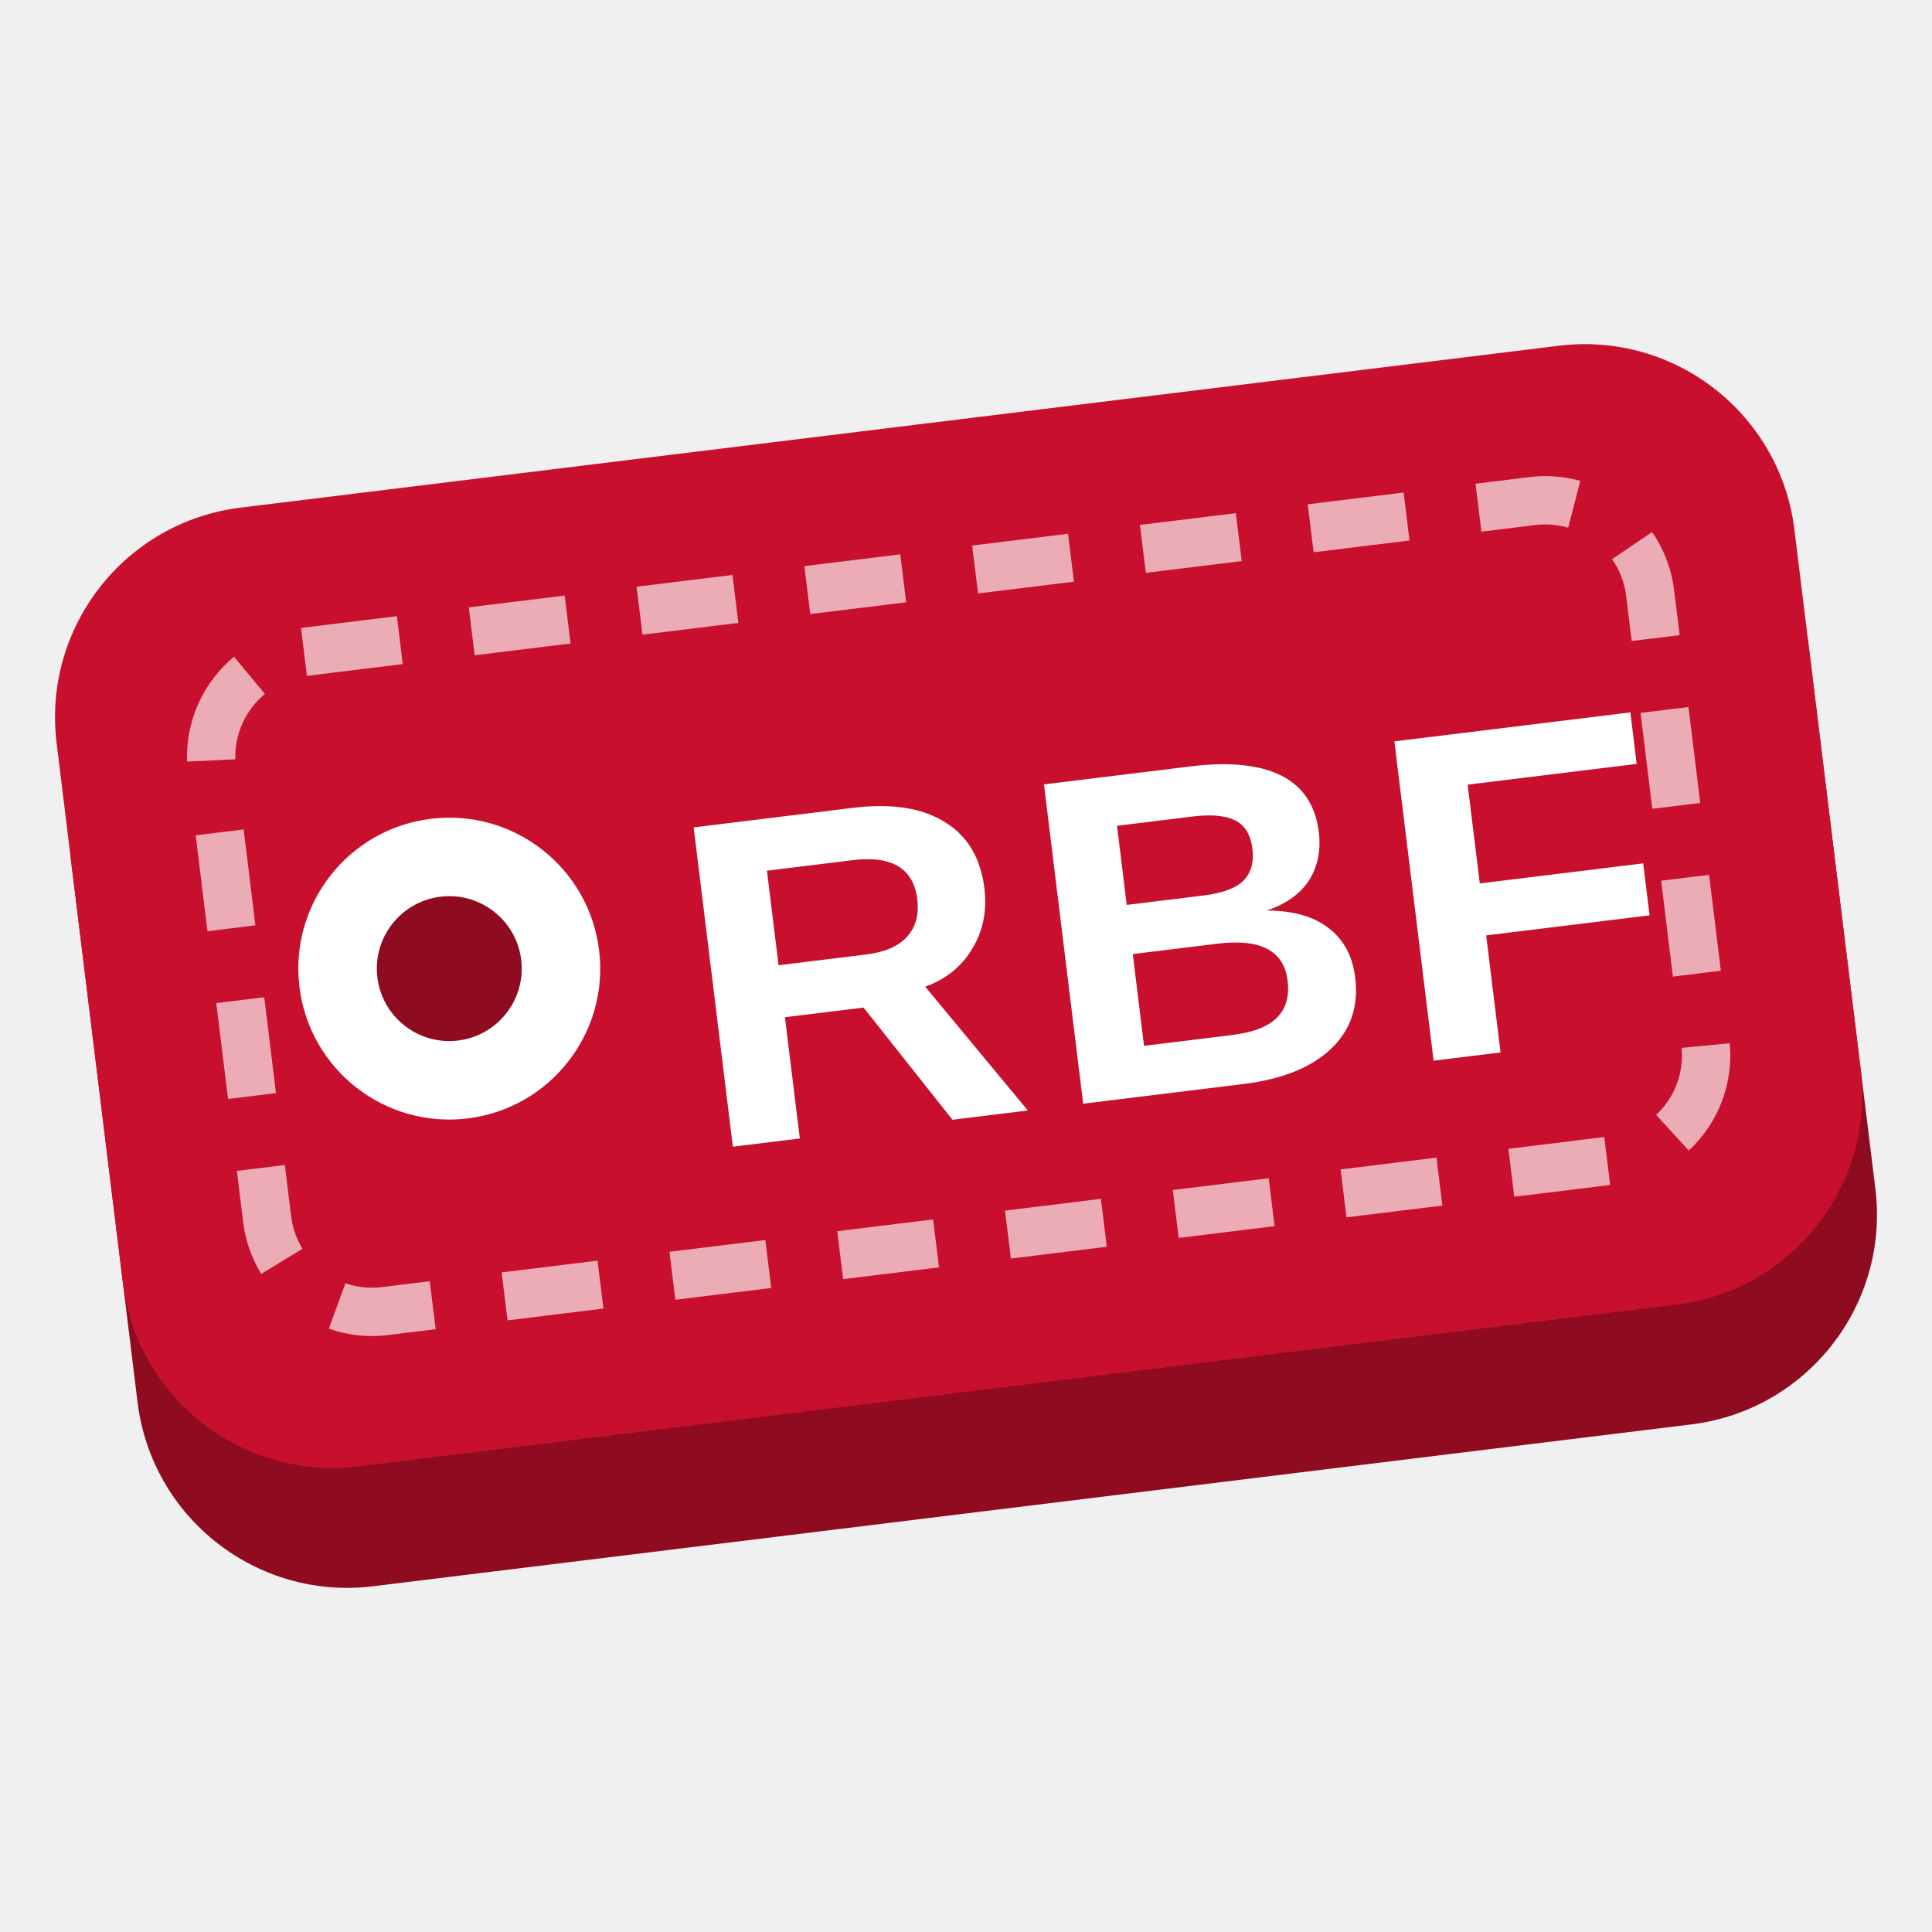
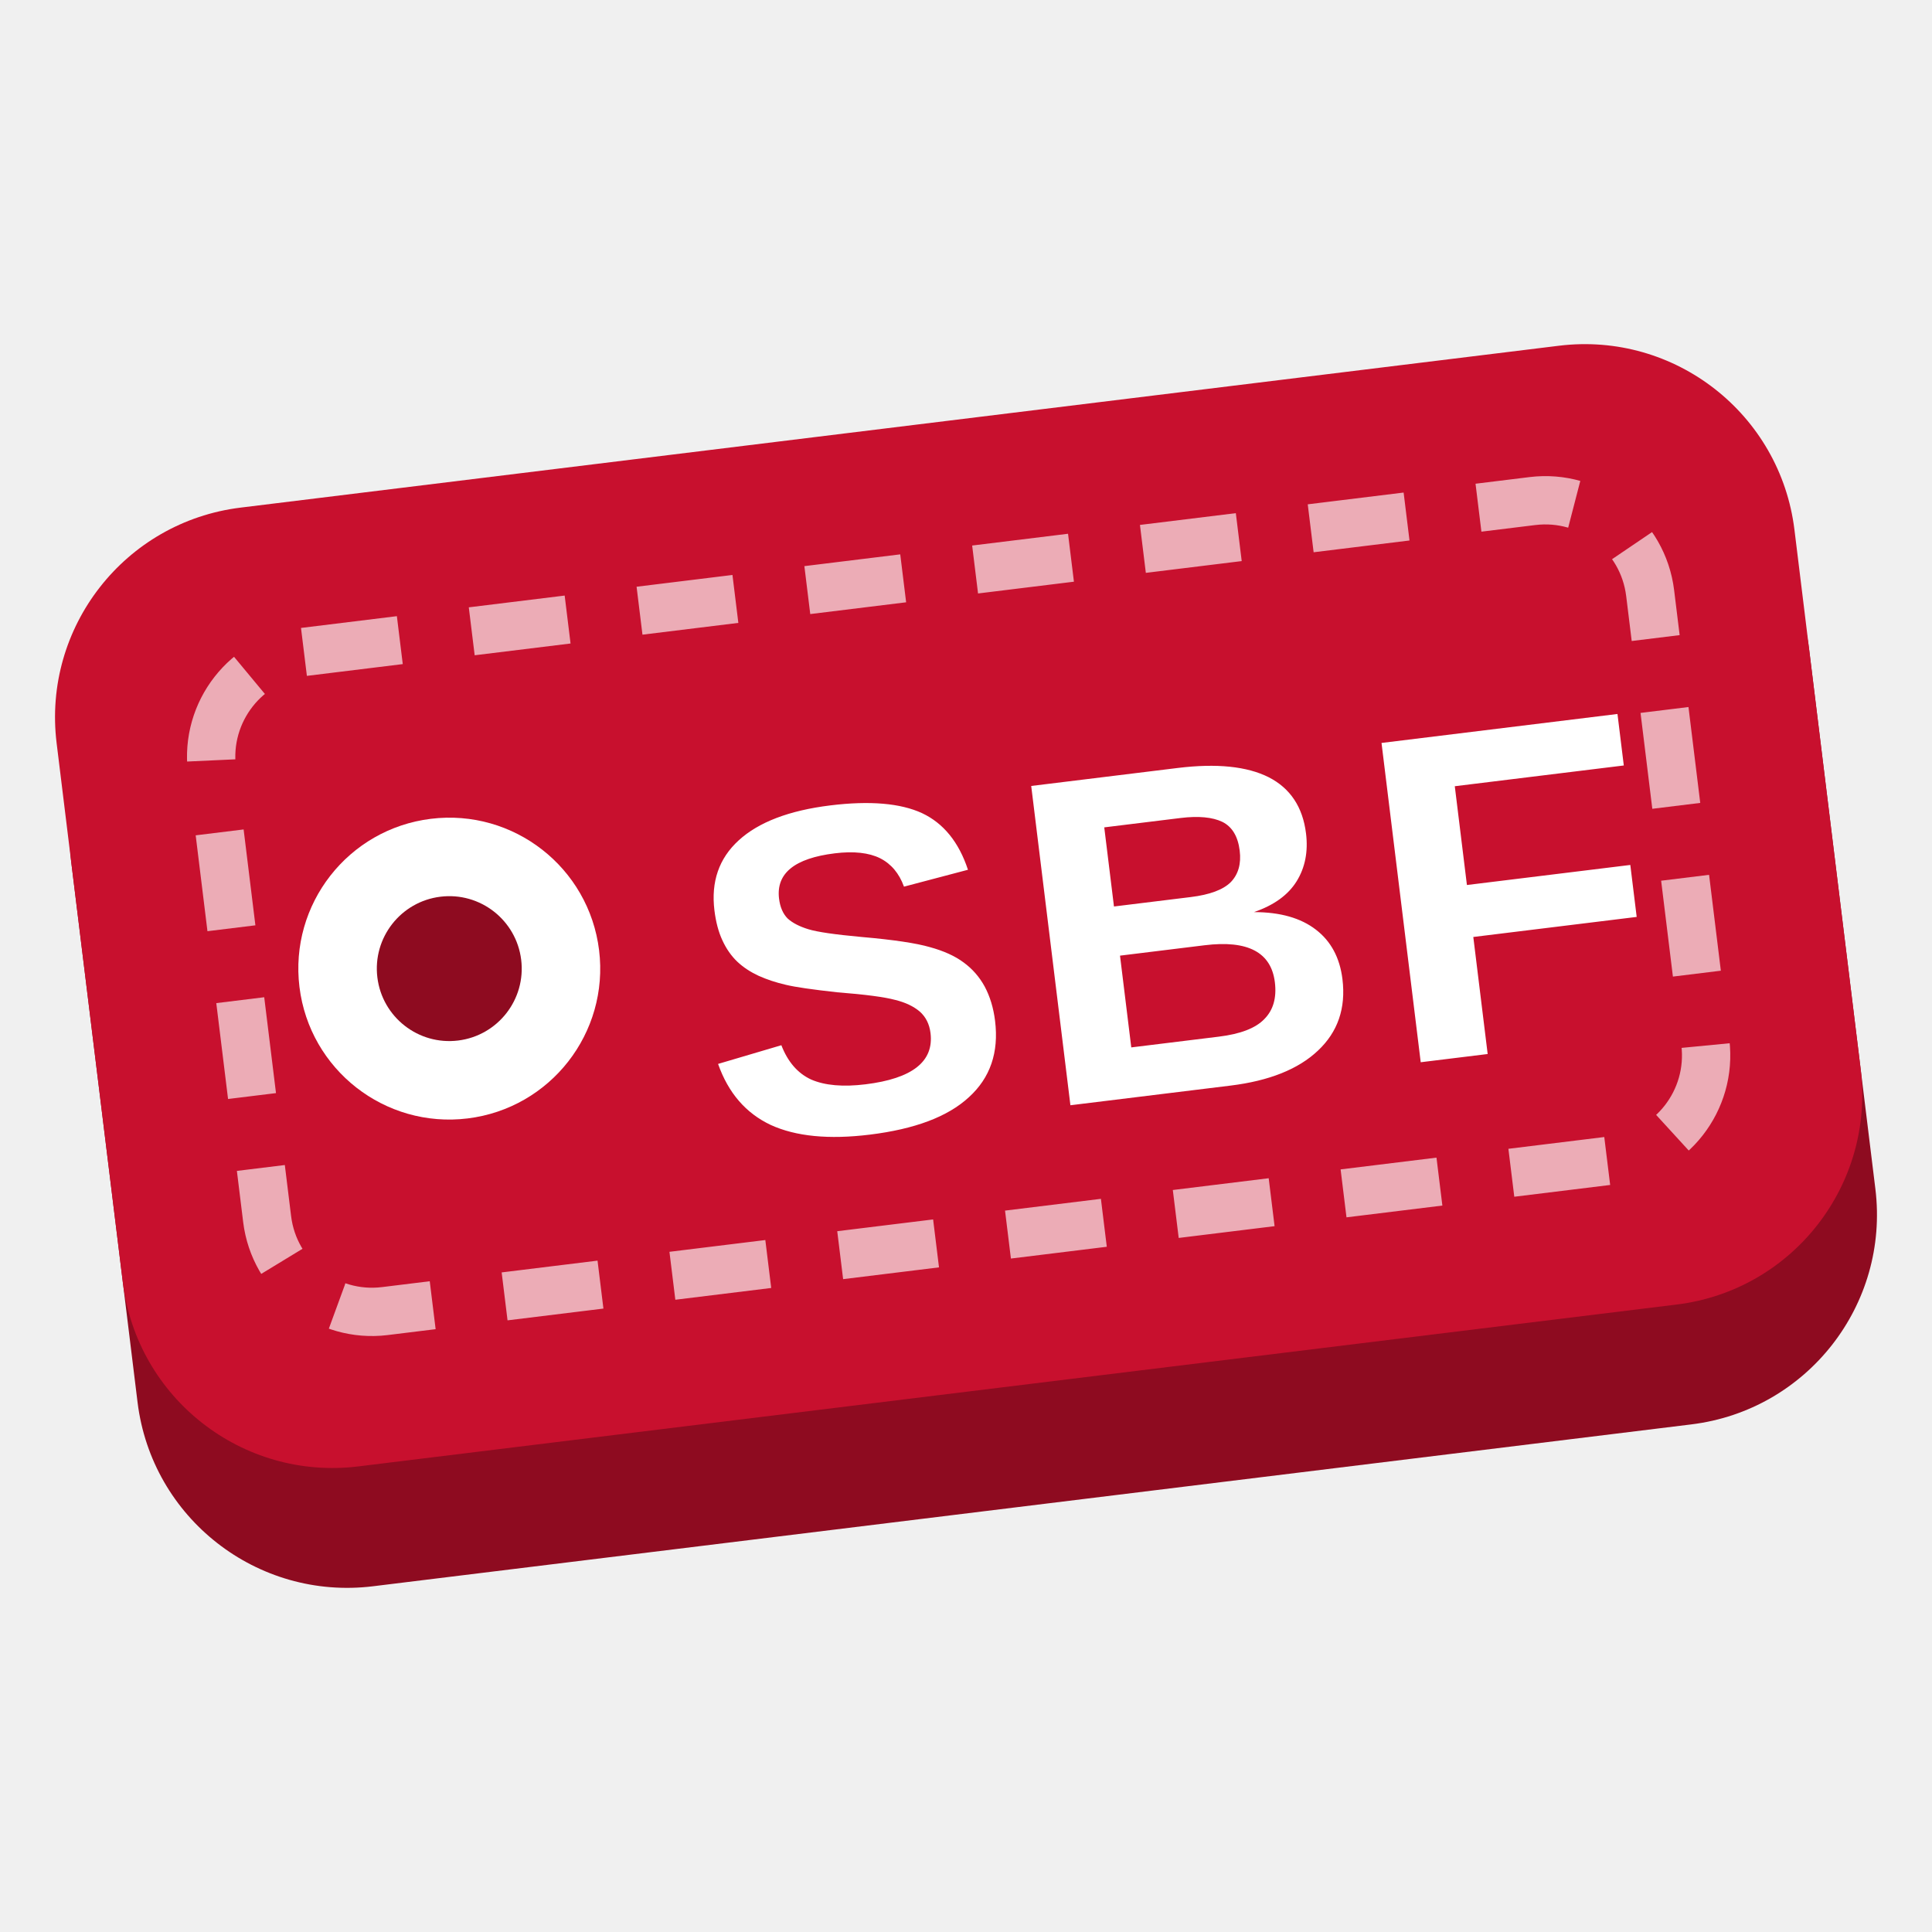
<svg xmlns="http://www.w3.org/2000/svg" viewBox="0 0 64 64">
  <g transform="rotate(-7 32 32)">
    <rect x="3" y="18" width="58" height="32" rx="7" fill="#8E0B20" />
    <rect x="3" y="14" width="58" height="32" rx="7" fill="#C8102E" />
    <rect x="8" y="19" width="48" height="22" rx="3.5" fill="none" stroke="#fff" stroke-opacity=".65" stroke-width="1.6" stroke-dasharray="3.2 2.4" />
    <circle cx="15" cy="30" r="5" fill="#fff" />
    <circle cx="15" cy="30" r="2.4" fill="#8E0B20" />
-     <text x="39" y="37" font-family="Arial Black,Impact,Arial,sans-serif" font-weight="900" font-size="15.5" letter-spacing=".5" text-anchor="middle" fill="#fff">RBF</text>
+     <text x="39" y="37" font-family="Arial Black,Impact,Arial,sans-serif" font-weight="900" font-size="15.5" letter-spacing=".5" text-anchor="middle" fill="#fff">SBF</text>
  </g>
</svg>
